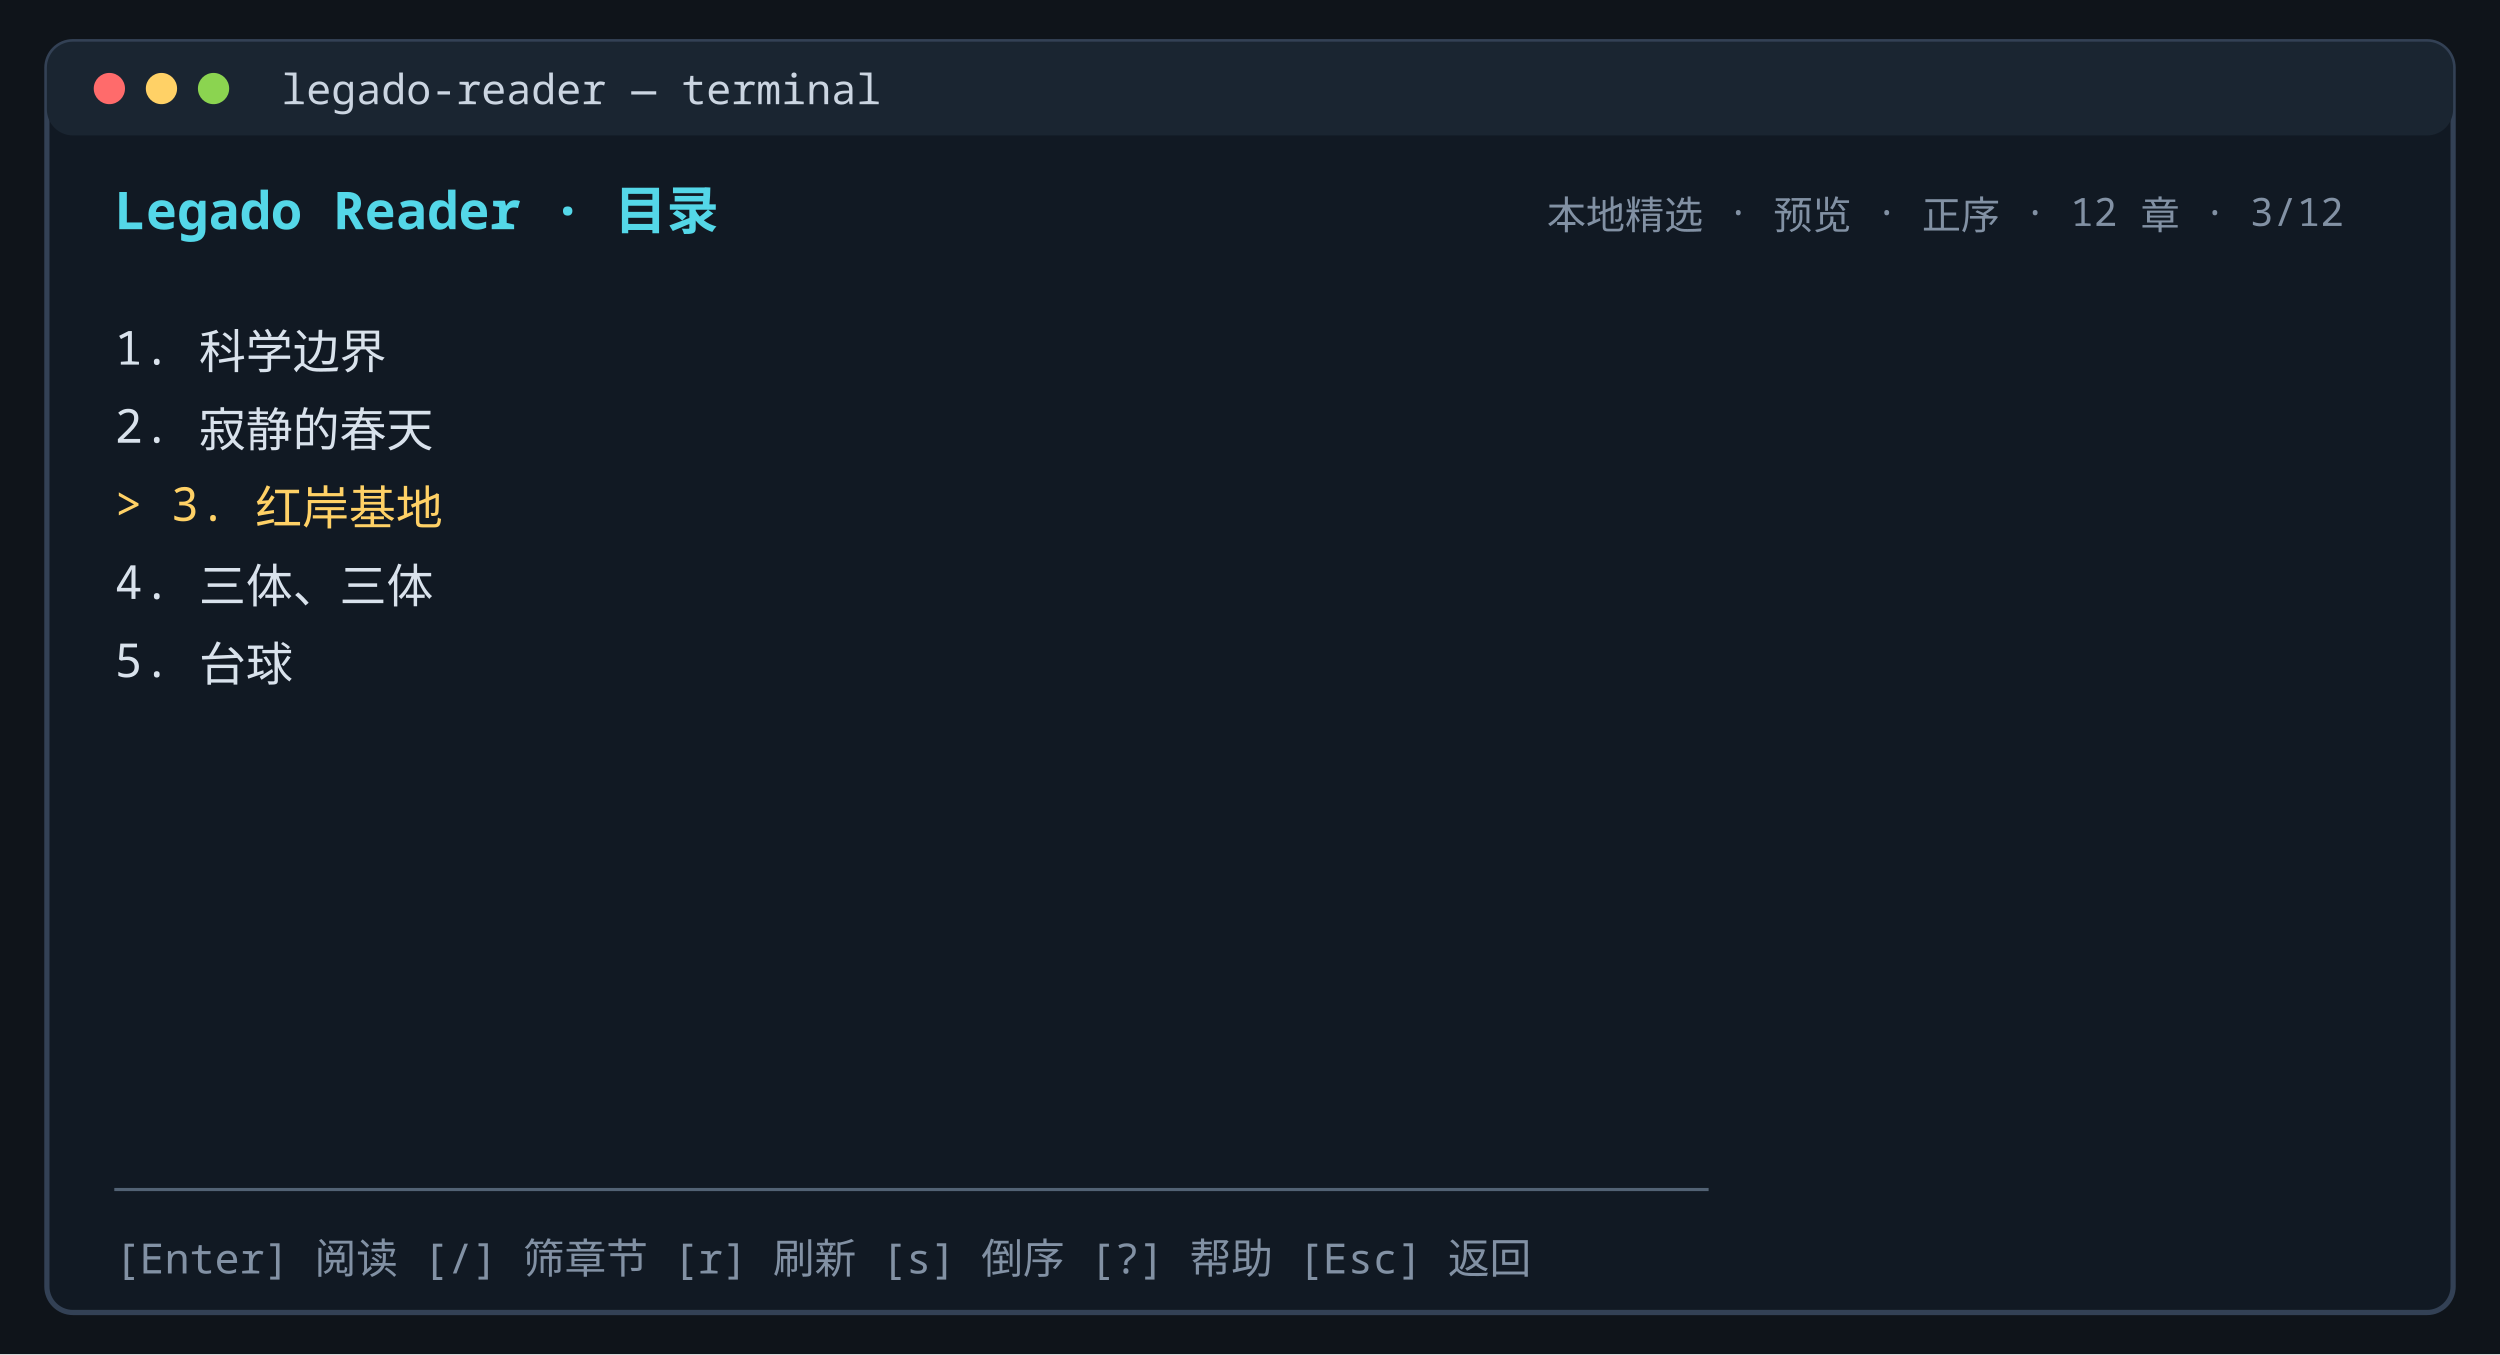
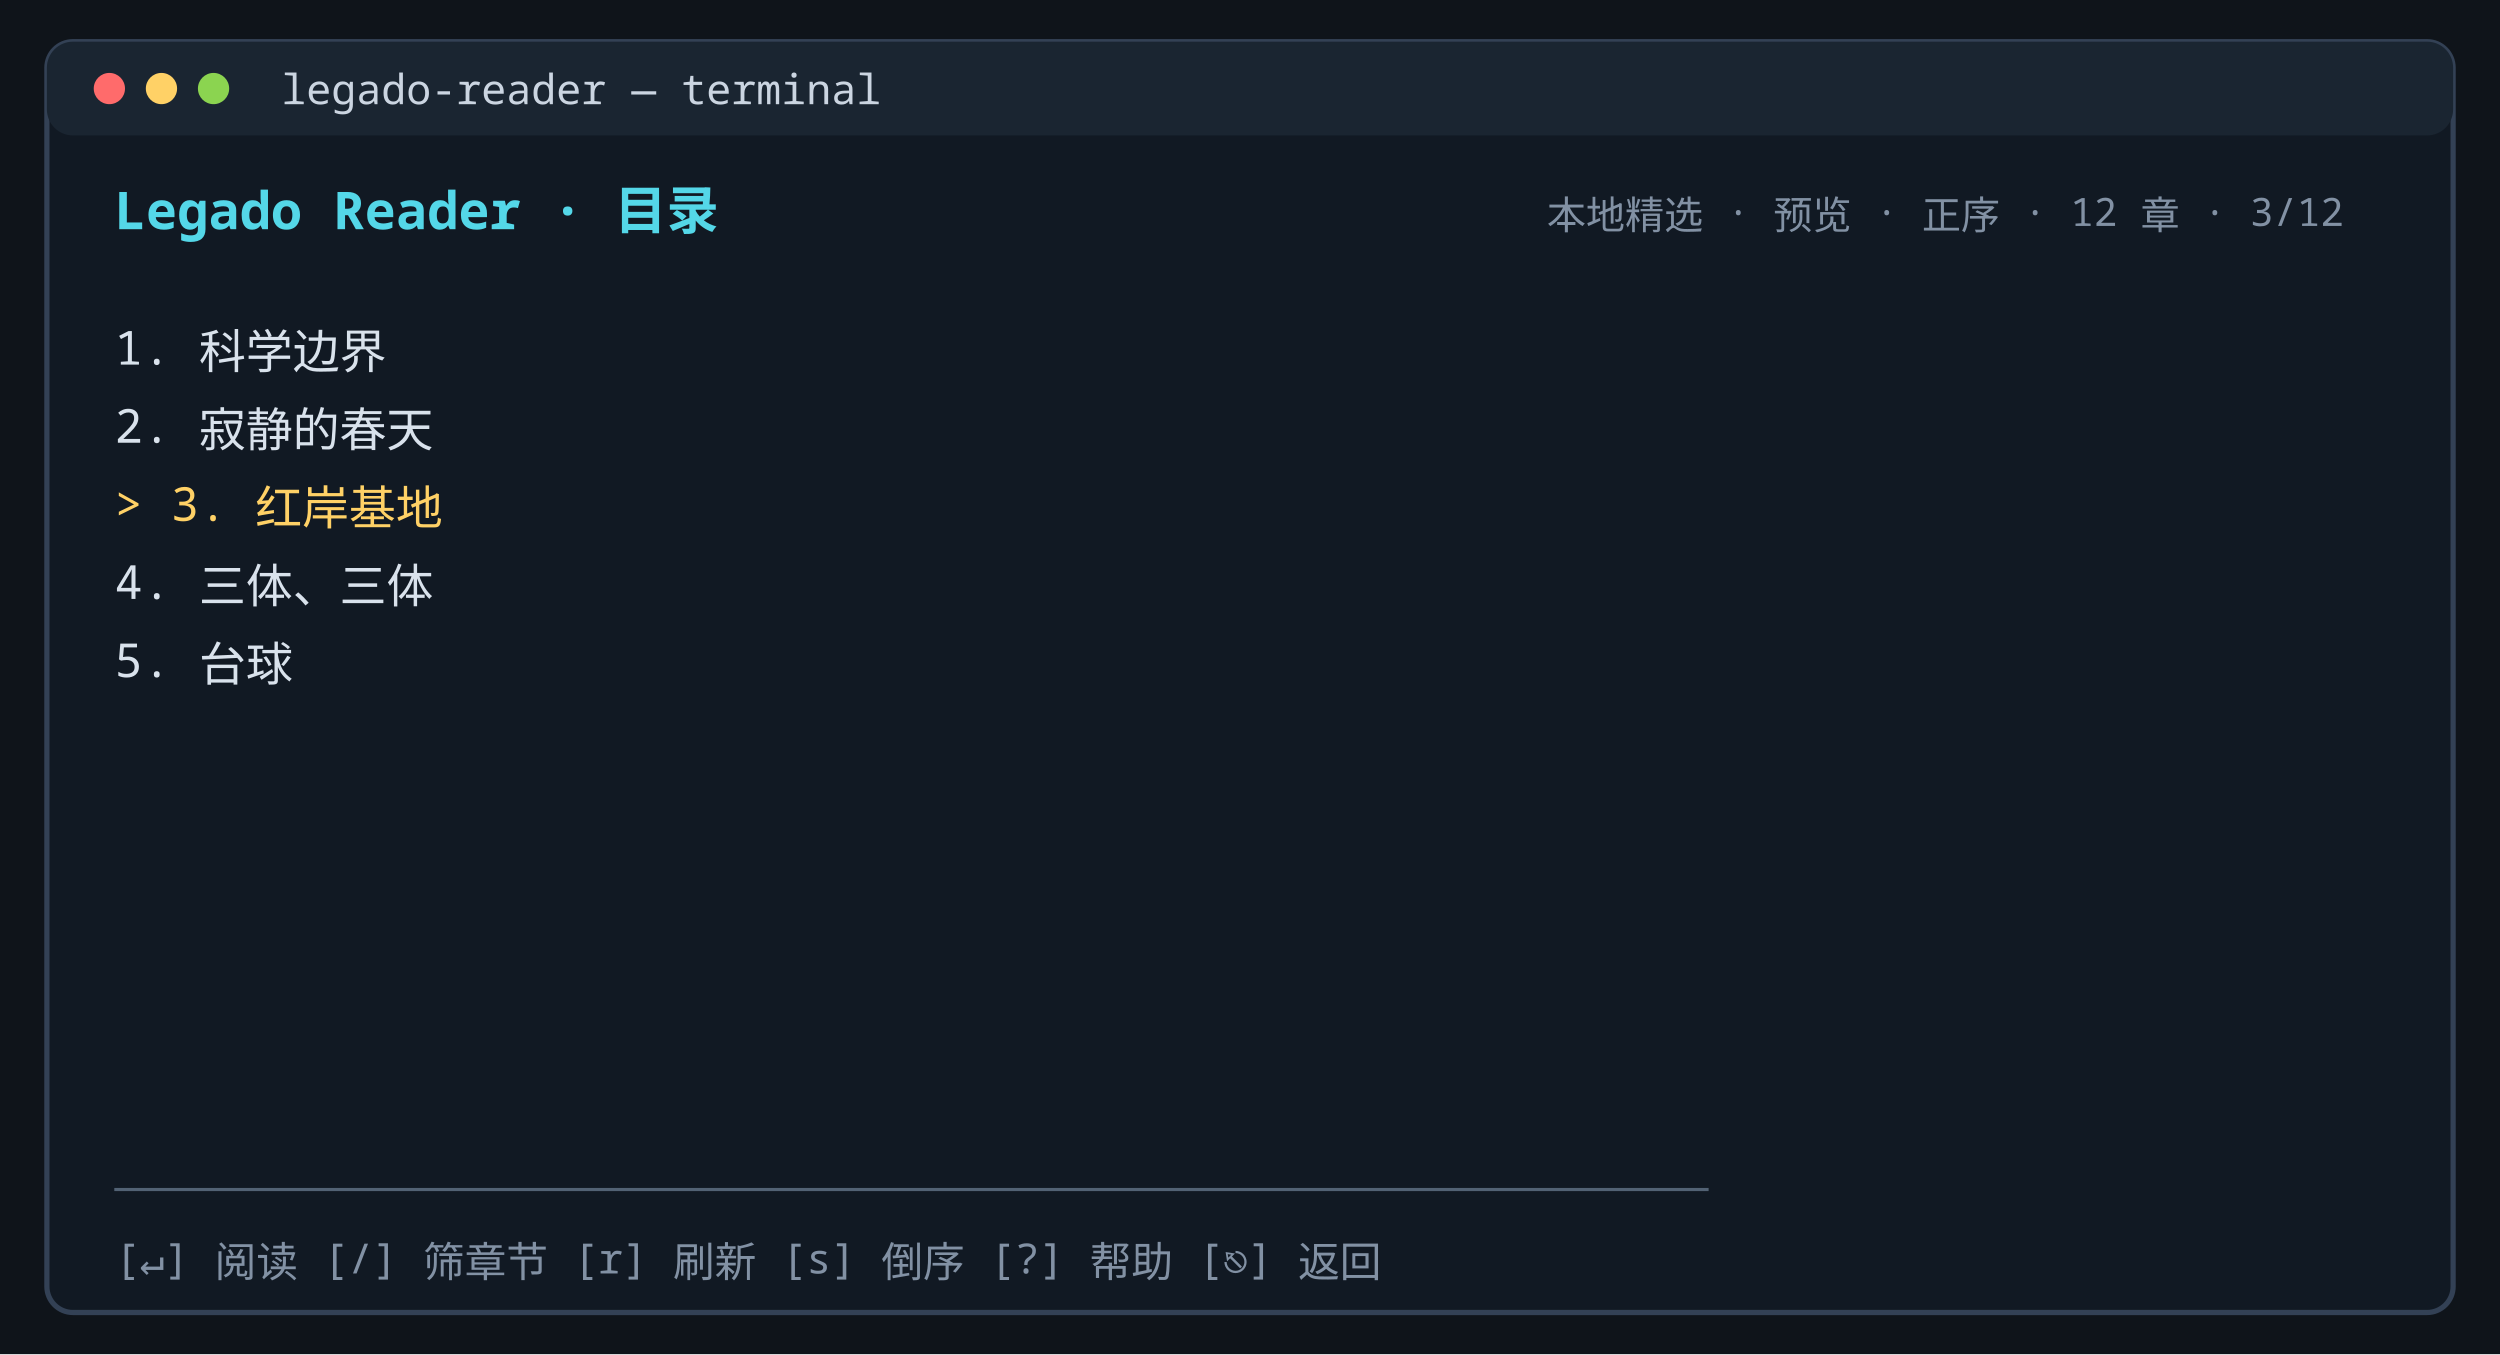
<svg xmlns="http://www.w3.org/2000/svg" width="960" height="520" viewBox="0 0 960 520" role="img" aria-labelledby="title desc">
  <rect width="960" height="520" fill="#0f141a" />
  <rect x="18" y="16" width="924" height="488" rx="10" fill="#111923" stroke="#334155" stroke-width="2" />
  <rect x="18" y="16" width="924" height="36" rx="10" fill="#1a2531" />
  <circle cx="42" cy="34" r="6" fill="#ff6b6b" />
  <circle cx="62" cy="34" r="6" fill="#ffd166" />
  <circle cx="82" cy="34" r="6" fill="#8bd450" />
  <text x="108" y="40" fill="#cbd5e1" font-family="SFMono-Regular,Menlo,Consolas,'Noto Sans Mono',monospace" font-size="16">legado-reader — terminal</text>
  <text x="44" y="88" fill="#54d7e8" font-family="SFMono-Regular,Menlo,Consolas,'Noto Sans Mono',monospace" font-size="20" font-weight="700">Legado Reader  ·  目录</text>
  <text x="900" y="88" text-anchor="end" fill="#8291a4" font-family="SFMono-Regular,Menlo,Consolas,'Noto Sans Mono',monospace" font-size="15">本地精选 · 预览 · 正序 · 12 章 · 3/12</text>
  <text x="44" y="140" fill="#d9e2ec" font-family="SFMono-Regular,Menlo,Consolas,'Noto Sans Mono',monospace" font-size="18">  1. 科学边界</text>
  <text x="44" y="170" fill="#d9e2ec" font-family="SFMono-Regular,Menlo,Consolas,'Noto Sans Mono',monospace" font-size="18">  2. 寂静的春天</text>
  <text x="44" y="200" fill="#ffd166" font-family="SFMono-Regular,Menlo,Consolas,'Noto Sans Mono',monospace" font-size="18">&gt; 3. 红岸基地</text>
  <text x="44" y="230" fill="#d9e2ec" font-family="SFMono-Regular,Menlo,Consolas,'Noto Sans Mono',monospace" font-size="18">  4. 三体、三体</text>
  <text x="44" y="260" fill="#d9e2ec" font-family="SFMono-Regular,Menlo,Consolas,'Noto Sans Mono',monospace" font-size="18">  5. 台球</text>
  <text x="44" y="463" fill="#526274" font-family="SFMono-Regular,Menlo,Consolas,'Noto Sans Mono',monospace" font-size="17">────────────────────────────────────────────────────────────</text>
-   <text x="44" y="489" fill="#8291a4" font-family="SFMono-Regular,Menlo,Consolas,'Noto Sans Mono',monospace" font-size="16">[Enter] 阅读  [/] 筛章节  [r] 刷新  [s] 倒序  [?] 帮助  [Esc] 返回</text>
+   <text x="44" y="489" fill="#8291a4" font-family="SFMono-Regular,Menlo,Consolas,'Noto Sans Mono',monospace" font-size="16">[↵] 阅读  [/] 筛章节  [r] 刷新  [s] 倒序  [?] 帮助  [⎋] 返回</text>
</svg>
